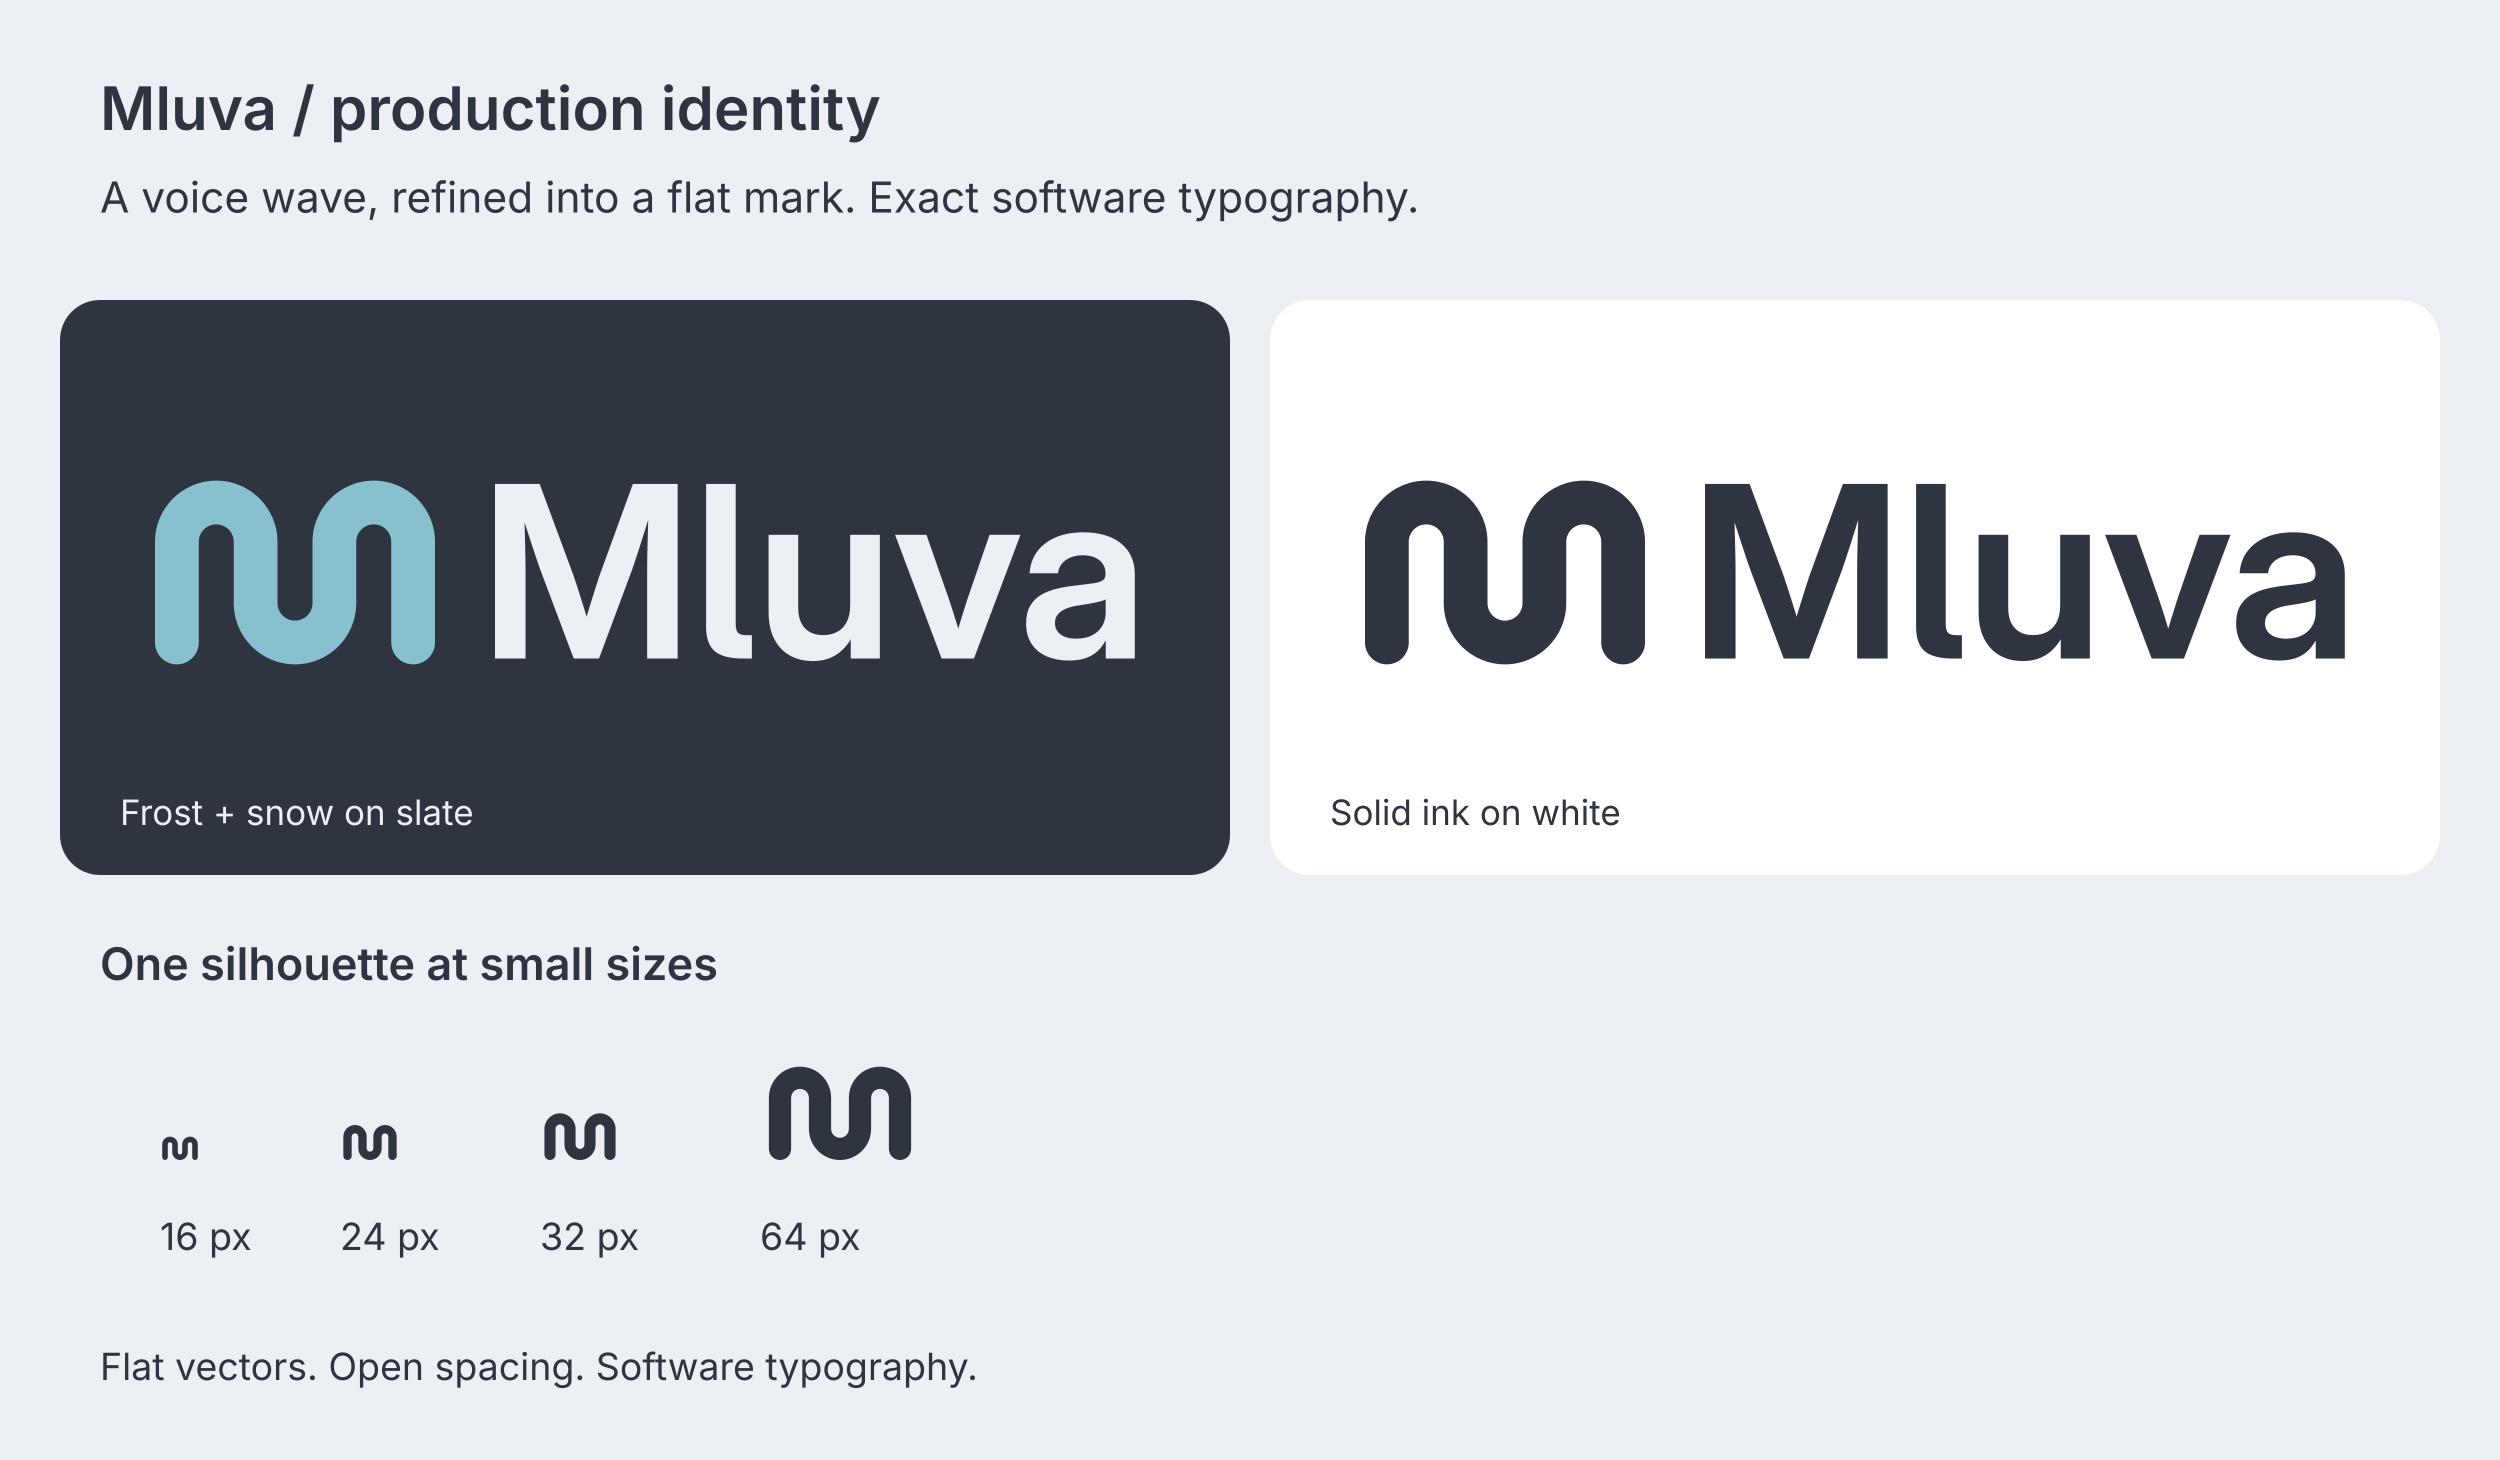
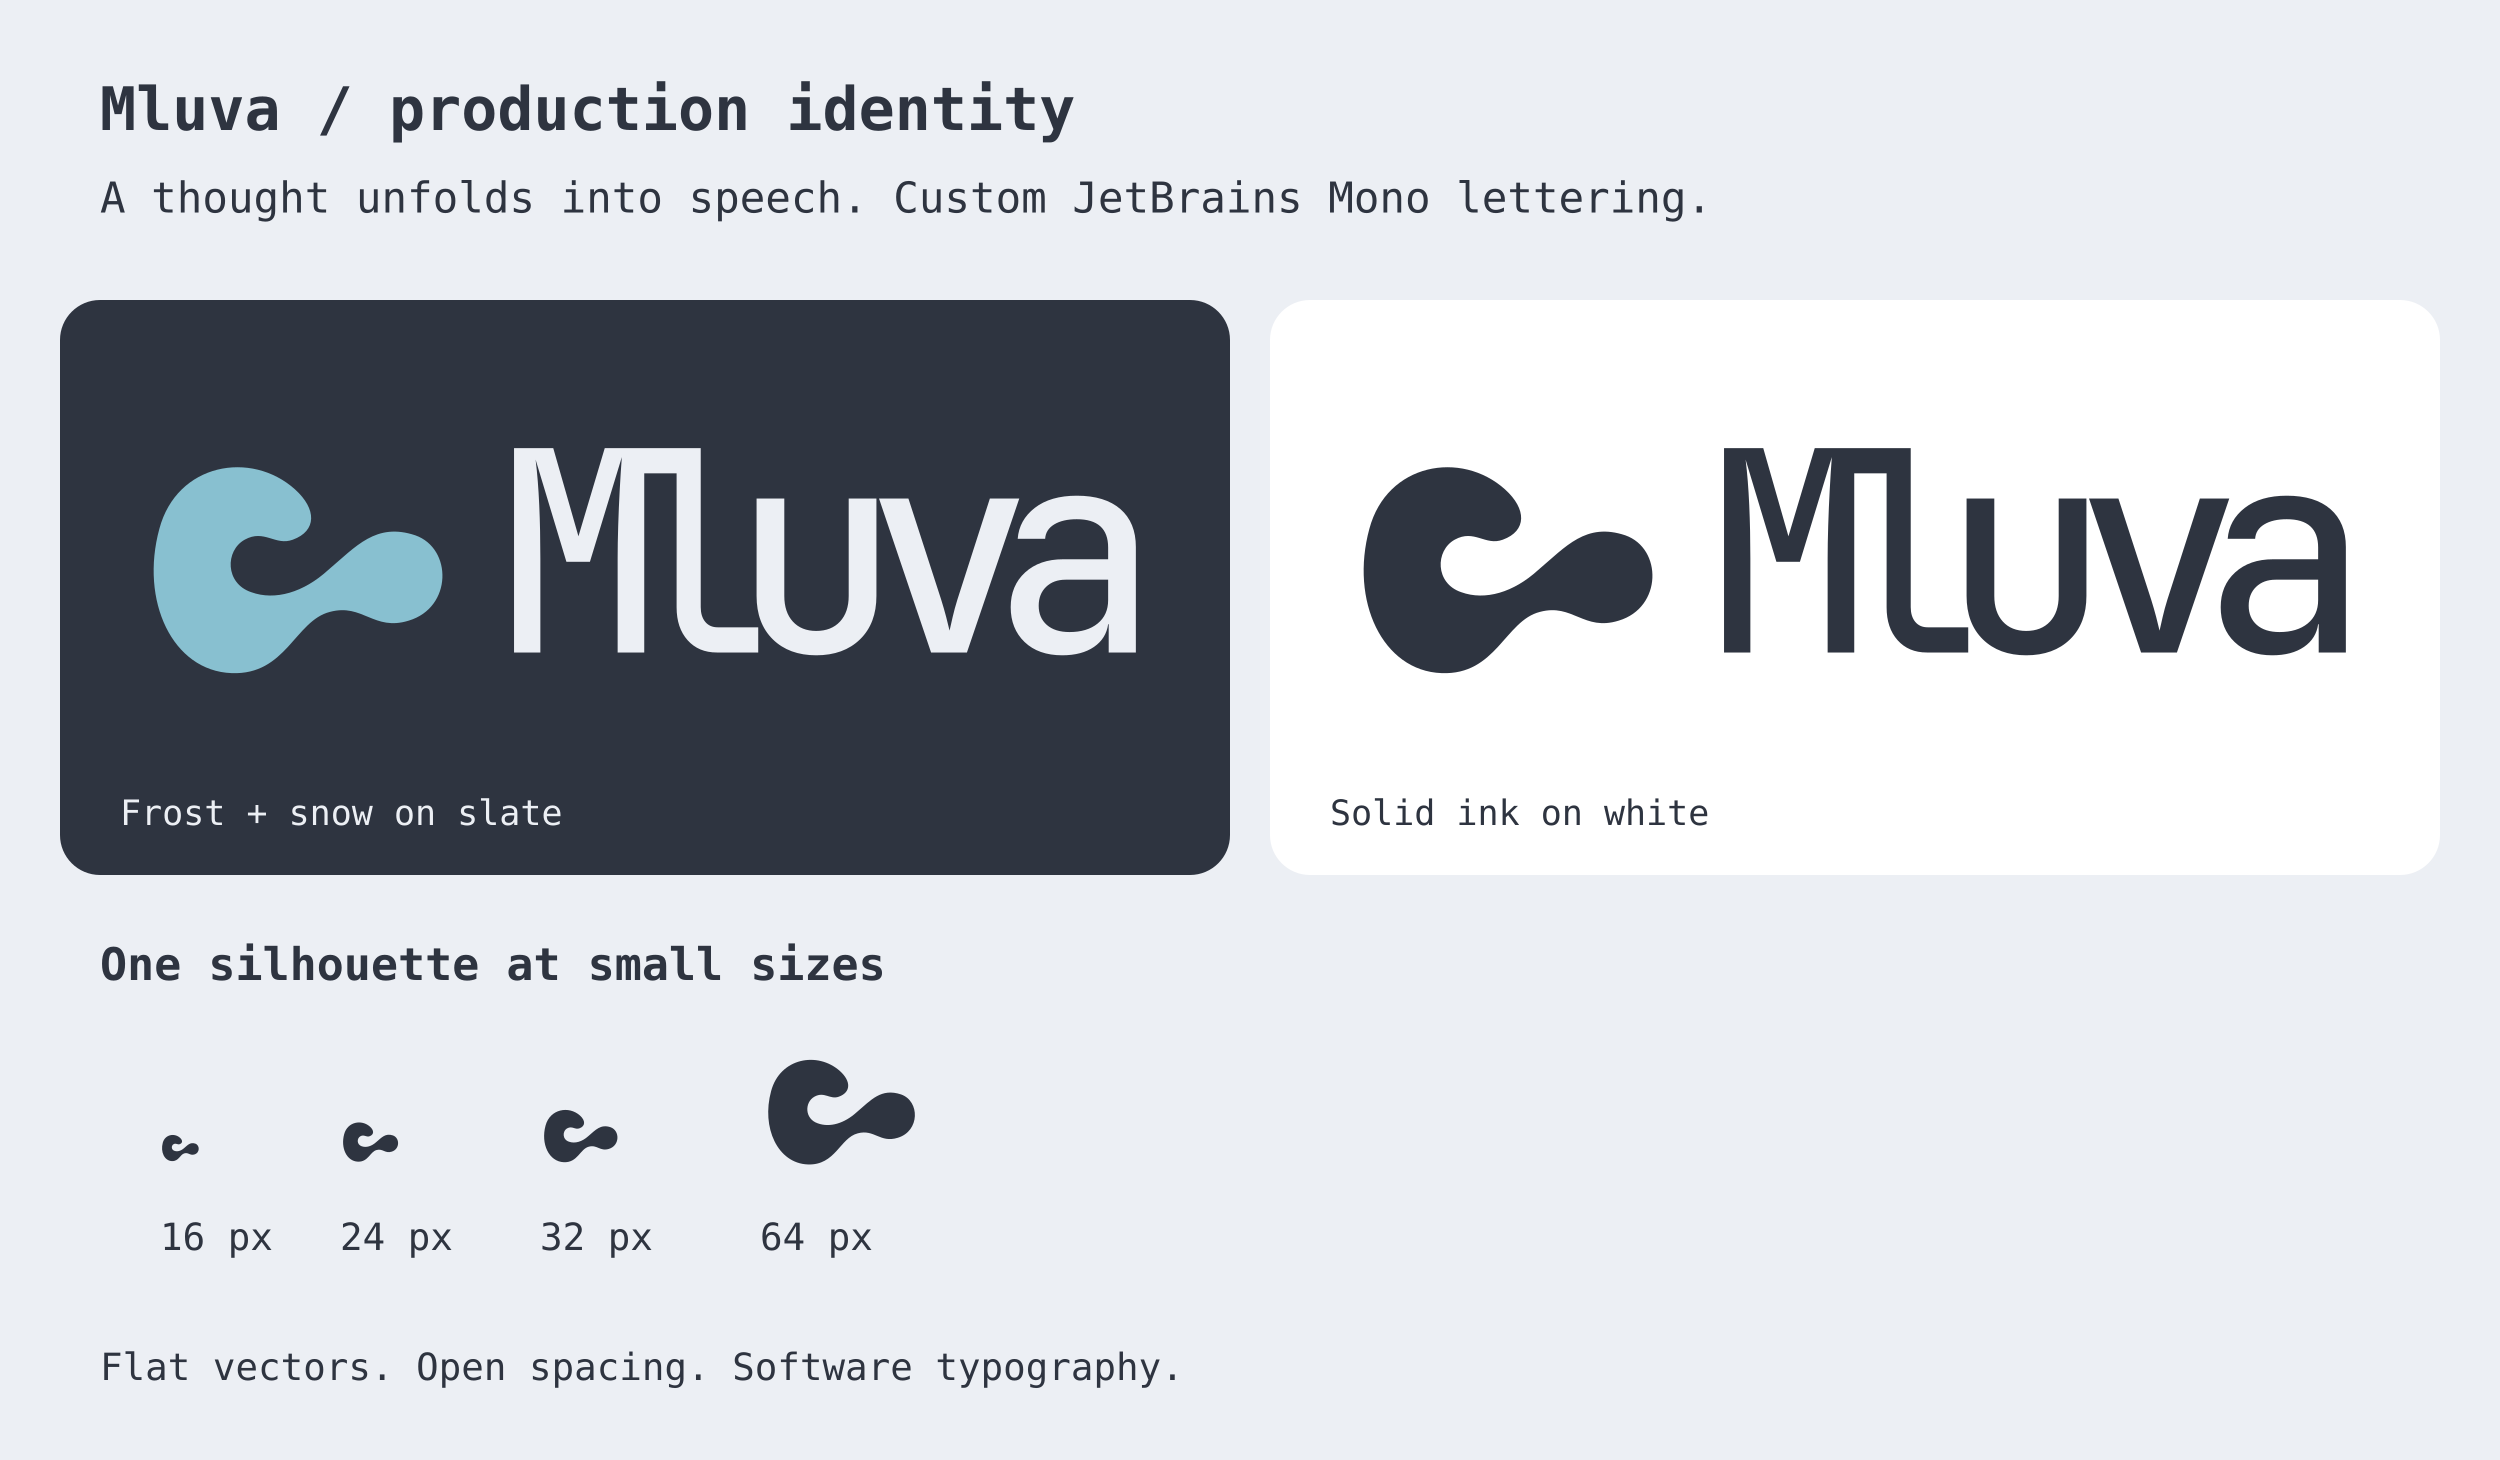
<svg xmlns="http://www.w3.org/2000/svg" width="1000" height="584" viewBox="0 0 1000 584" role="img" aria-labelledby="title description">
  <rect width="1000" height="584" fill="#ECEFF4" />
-   <g font-family="Adwaita Sans, Inter, Noto Sans, sans-serif" fill="#2E3440">
+   <g font-family="JetBrains Mono, monospace" fill="#2E3440">
    <text x="40" y="52" font-size="24" font-weight="600">Mluva / production identity</text>
-     <text x="40" y="85" font-size="17">A voice wave, refined into a flat mark. Exact software typography.</text>
+     <text x="40" y="85" font-size="17">A thought unfolds into speech. Custom JetBrains Mono lettering.</text>
    <rect x="24" y="120" width="468" height="230" rx="16" fill="#2E3440" />
    <rect x="508" y="120" width="468" height="230" rx="16" fill="#FFFFFF" />
    <g transform="translate(46 165)">
-       <path transform="translate(9 13.25) scale(.875)" fill="#88C0D0" d="M8 90V44a28 28 0 0 1 56 0v28a8 8 0 0 0 16 0V44a28 28 0 0 1 56 0v46a10 10 0 0 1-20 0V44a8 8 0 0 0-16 0v28a28 28 0 0 1-56 0V44a8 8 0 0 0-16 0v46a10 10 0 0 1-20 0Z" />
-       <path transform="translate(152 28.578)" fill="#ECEFF4" d="M0 69.844L0 0L17.844 0L31.438 36.719C31.895 38.043 32.43 39.664 33.047 41.578C33.66 43.484 34.297 45.484 34.953 47.578C35.609 49.664 36.223 51.648 36.797 53.531C37.367 55.418 37.828 56.984 38.172 58.234L35.141 58.234C35.484 56.984 35.938 55.418 36.5 53.531C37.062 51.648 37.664 49.664 38.312 47.578C38.957 45.484 39.586 43.484 40.203 41.578C40.816 39.664 41.344 38.043 41.781 36.719L55.156 0L73.047 0L73.047 69.844L60.859 69.844L60.859 34.203C60.859 32.672 60.875 30.902 60.906 28.891C60.945 26.883 61 24.758 61.062 22.516C61.133 20.277 61.195 18.012 61.25 15.719C61.312 13.43 61.352 11.242 61.375 9.156L62.906 9.156C62.176 11.523 61.43 13.914 60.672 16.328C59.91 18.746 59.176 21.074 58.469 23.312C57.758 25.543 57.098 27.59 56.484 29.453C55.879 31.309 55.348 32.891 54.891 34.203L41.594 69.844L31.484 69.844L18.078 34.203C17.617 32.891 17.07 31.309 16.438 29.453C15.812 27.59 15.133 25.543 14.406 23.312C13.688 21.074 12.93 18.746 12.141 16.328C11.359 13.914 10.578 11.523 9.797 9.156L11.703 9.156C11.742 11.242 11.785 13.43 11.828 15.719C11.879 18.012 11.938 20.277 12 22.516C12.07 24.758 12.125 26.883 12.156 28.891C12.195 30.902 12.219 32.672 12.219 34.203L12.219 69.844ZM99.312 69.844C94.031 69.844 90.227 68.871 87.906 66.922C85.594 64.965 84.438 61.727 84.438 57.203L84.438 0L96.281 0L96.281 56.016C96.281 57.746 96.602 58.93 97.25 59.562C97.895 60.188 99.066 60.5 100.766 60.5C101.055 60.5 101.391 60.5 101.766 60.5C102.148 60.5 102.477 60.5 102.75 60.5L102.75 69.844C102.176 69.844 101.602 69.844 101.031 69.844C100.457 69.844 99.883 69.844 99.312 69.844ZM127.078 70.844C123.641 70.844 120.586 70.098 117.922 68.609C115.266 67.109 113.188 64.902 111.688 61.984C110.188 59.07 109.438 55.496 109.438 51.266L109.438 20.344L121.281 20.344L121.281 49.391C121.281 53.016 122.156 55.773 123.906 57.656C125.664 59.531 128.117 60.469 131.266 60.469C133.336 60.469 135.188 60.047 136.812 59.203C138.445 58.359 139.734 57.043 140.672 55.25C141.609 53.449 142.078 51.141 142.078 48.328L142.078 20.344L153.938 20.344L153.938 69.844L142.297 69.844L142.297 57.25L144.609 57.25C143.016 61.648 140.77 65.012 137.875 67.344C134.988 69.68 131.391 70.844 127.078 70.844ZM178.656 69.844L160.031 20.344L172.578 20.344L181.594 46.141C182.52 48.883 183.398 51.621 184.234 54.359C185.078 57.09 185.91 59.82 186.734 62.547L183.891 62.547C184.711 59.82 185.535 57.09 186.359 54.359C187.18 51.621 188.039 48.883 188.938 46.141L197.812 20.344L210.188 20.344L191.578 69.844ZM229.562 70.641C226.27 70.641 223.336 70.094 220.766 69C218.191 67.898 216.16 66.242 214.672 64.031C213.191 61.824 212.453 59.078 212.453 55.797C212.453 52.977 212.977 50.648 214.031 48.812C215.094 46.98 216.531 45.516 218.344 44.422C220.156 43.328 222.234 42.5 224.578 41.938C226.922 41.367 229.359 40.945 231.891 40.672C234.961 40.328 237.395 40.027 239.188 39.766C240.988 39.508 242.273 39.117 243.047 38.594C243.816 38.074 244.203 37.25 244.203 36.125L244.203 35.75C244.203 34.336 243.844 33.086 243.125 32C242.406 30.918 241.367 30.07 240.016 29.453C238.672 28.84 237.051 28.531 235.156 28.531C233.25 28.531 231.57 28.84 230.125 29.453C228.676 30.07 227.523 30.918 226.672 32C225.828 33.074 225.344 34.32 225.219 35.734L213.844 35.734C214.051 32.445 215.039 29.574 216.812 27.125C218.582 24.68 221.047 22.773 224.203 21.406C227.359 20.031 231.098 19.344 235.422 19.344C238.629 19.344 241.504 19.734 244.047 20.516C246.586 21.289 248.738 22.402 250.5 23.859C252.27 25.32 253.613 27.078 254.531 29.141C255.457 31.203 255.922 33.523 255.922 36.094L255.922 69.844L244.297 69.844L244.297 62.844L244.109 62.844C243.336 64.312 242.328 65.641 241.078 66.828C239.836 68.008 238.281 68.938 236.406 69.625C234.531 70.301 232.25 70.641 229.562 70.641ZM232.469 61.891C235.039 61.891 237.203 61.422 238.953 60.484C240.711 59.547 242.035 58.297 242.922 56.734C243.816 55.172 244.266 53.438 244.266 51.531L244.266 46.156C243.898 46.398 243.359 46.625 242.641 46.844C241.922 47.055 241.066 47.262 240.078 47.469C239.098 47.668 238.035 47.859 236.891 48.047C235.742 48.234 234.562 48.418 233.344 48.594C231.664 48.836 230.113 49.23 228.688 49.781C227.27 50.324 226.129 51.07 225.266 52.016C224.41 52.965 223.984 54.188 223.984 55.688C223.984 56.969 224.332 58.078 225.031 59.016C225.727 59.945 226.711 60.656 227.984 61.156C229.254 61.648 230.75 61.891 232.469 61.891Z" />
+       <path transform="translate(9 13.25) scale(.875)" fill="#88C0D0" d="M72 20C52 2 18 8 10 38C1 71 16 103 43 104C68 105 72 80 88 76C103 72 108 85 124 80C144 74 144 47 127 41C109 35 100 46 87 57C76 67 63 71 52 67C40 63 40 48 49 43C58 38 63 46 71 43C82 39 82 29 72 20Z" />
+       <path transform="translate(152 16)" fill="#ECEFF4" d="M7.616 80.0V-1.76H23.296L33.376 33.52L43.904 -1.76H59.696V80.0H49.056V42.48Q49.056 36.544 49.28 29.32Q49.504 22.096 49.896 14.872Q50.288 7.648 50.736 1.824L37.968 43.712H28.56L16.24 2.832Q17.248 11.008 17.696 21.032Q18.144 31.056 18.144 42.48V80.0ZM88.722 80.0Q81.414 80.0 77.029 75.072Q72.644 70.144 72.644 61.968V8.32H54.326V-1.76H82.291V61.856Q82.291 65.552 84.094 67.736Q85.896 69.92 89.014 69.92H105.287V80.0ZM128.488 81.12Q117.624 81.12 111.128 74.736Q104.632 68.352 104.632 57.376V18.4H115.72V57.376Q115.72 63.872 119.136 67.624Q122.552 71.376 128.488 71.376Q134.536 71.376 138.008 67.624Q141.48 63.872 141.48 57.376V18.4H152.568V57.376Q152.568 68.352 146.016 74.736Q139.464 81.12 128.488 81.12ZM174.432 80.0 153.6 18.4H165.36L178.464 58.832Q179.584 62.416 180.48 65.832Q181.376 69.248 181.824 71.264Q182.272 69.248 183.056 65.832Q183.84 62.416 184.96 58.832L197.952 18.4H209.712L188.768 80.0ZM226.888 81.12Q217.368 81.12 211.824 75.8Q206.28 70.48 206.28 61.856Q206.28 53.232 212.048 47.968Q217.816 42.704 227.224 42.704H245.256V38.0Q245.256 26.688 232.712 26.688Q227.112 26.688 223.696 28.76Q220.28 30.832 220.056 34.528H209.08Q209.64 27.024 215.912 22.152Q222.184 17.28 232.712 17.28Q244.024 17.28 250.184 22.656Q256.344 28.032 256.344 37.776V80.0H245.48V68.688H245.256Q244.472 74.4 239.6 77.76Q234.728 81.12 226.888 81.12ZM229.8 71.824Q236.856 71.824 241.056 68.408Q245.256 64.992 245.256 59.056V50.88H228.232Q223.416 50.88 220.448 53.736Q217.48 56.592 217.48 61.296Q217.48 66.112 220.728 68.968Q223.976 71.824 229.8 71.824Z" />
    </g>
    <g transform="translate(530 165)">
-       <path transform="translate(9 13.25) scale(.875)" fill="#2E3440" d="M8 90V44a28 28 0 0 1 56 0v28a8 8 0 0 0 16 0V44a28 28 0 0 1 56 0v46a10 10 0 0 1-20 0V44a8 8 0 0 0-16 0v28a28 28 0 0 1-56 0V44a8 8 0 0 0-16 0v46a10 10 0 0 1-20 0Z" />
-       <path transform="translate(152 28.578)" fill="#2E3440" d="M0 69.844L0 0L17.844 0L31.438 36.719C31.895 38.043 32.43 39.664 33.047 41.578C33.66 43.484 34.297 45.484 34.953 47.578C35.609 49.664 36.223 51.648 36.797 53.531C37.367 55.418 37.828 56.984 38.172 58.234L35.141 58.234C35.484 56.984 35.938 55.418 36.5 53.531C37.062 51.648 37.664 49.664 38.312 47.578C38.957 45.484 39.586 43.484 40.203 41.578C40.816 39.664 41.344 38.043 41.781 36.719L55.156 0L73.047 0L73.047 69.844L60.859 69.844L60.859 34.203C60.859 32.672 60.875 30.902 60.906 28.891C60.945 26.883 61 24.758 61.062 22.516C61.133 20.277 61.195 18.012 61.25 15.719C61.312 13.43 61.352 11.242 61.375 9.156L62.906 9.156C62.176 11.523 61.43 13.914 60.672 16.328C59.91 18.746 59.176 21.074 58.469 23.312C57.758 25.543 57.098 27.59 56.484 29.453C55.879 31.309 55.348 32.891 54.891 34.203L41.594 69.844L31.484 69.844L18.078 34.203C17.617 32.891 17.07 31.309 16.438 29.453C15.812 27.59 15.133 25.543 14.406 23.312C13.688 21.074 12.93 18.746 12.141 16.328C11.359 13.914 10.578 11.523 9.797 9.156L11.703 9.156C11.742 11.242 11.785 13.43 11.828 15.719C11.879 18.012 11.938 20.277 12 22.516C12.07 24.758 12.125 26.883 12.156 28.891C12.195 30.902 12.219 32.672 12.219 34.203L12.219 69.844ZM99.312 69.844C94.031 69.844 90.227 68.871 87.906 66.922C85.594 64.965 84.438 61.727 84.438 57.203L84.438 0L96.281 0L96.281 56.016C96.281 57.746 96.602 58.93 97.25 59.562C97.895 60.188 99.066 60.5 100.766 60.5C101.055 60.5 101.391 60.5 101.766 60.5C102.148 60.5 102.477 60.5 102.75 60.5L102.75 69.844C102.176 69.844 101.602 69.844 101.031 69.844C100.457 69.844 99.883 69.844 99.312 69.844ZM127.078 70.844C123.641 70.844 120.586 70.098 117.922 68.609C115.266 67.109 113.188 64.902 111.688 61.984C110.188 59.07 109.438 55.496 109.438 51.266L109.438 20.344L121.281 20.344L121.281 49.391C121.281 53.016 122.156 55.773 123.906 57.656C125.664 59.531 128.117 60.469 131.266 60.469C133.336 60.469 135.188 60.047 136.812 59.203C138.445 58.359 139.734 57.043 140.672 55.25C141.609 53.449 142.078 51.141 142.078 48.328L142.078 20.344L153.938 20.344L153.938 69.844L142.297 69.844L142.297 57.25L144.609 57.25C143.016 61.648 140.77 65.012 137.875 67.344C134.988 69.68 131.391 70.844 127.078 70.844ZM178.656 69.844L160.031 20.344L172.578 20.344L181.594 46.141C182.52 48.883 183.398 51.621 184.234 54.359C185.078 57.09 185.91 59.82 186.734 62.547L183.891 62.547C184.711 59.82 185.535 57.09 186.359 54.359C187.18 51.621 188.039 48.883 188.938 46.141L197.812 20.344L210.188 20.344L191.578 69.844ZM229.562 70.641C226.27 70.641 223.336 70.094 220.766 69C218.191 67.898 216.16 66.242 214.672 64.031C213.191 61.824 212.453 59.078 212.453 55.797C212.453 52.977 212.977 50.648 214.031 48.812C215.094 46.98 216.531 45.516 218.344 44.422C220.156 43.328 222.234 42.5 224.578 41.938C226.922 41.367 229.359 40.945 231.891 40.672C234.961 40.328 237.395 40.027 239.188 39.766C240.988 39.508 242.273 39.117 243.047 38.594C243.816 38.074 244.203 37.25 244.203 36.125L244.203 35.75C244.203 34.336 243.844 33.086 243.125 32C242.406 30.918 241.367 30.07 240.016 29.453C238.672 28.84 237.051 28.531 235.156 28.531C233.25 28.531 231.57 28.84 230.125 29.453C228.676 30.07 227.523 30.918 226.672 32C225.828 33.074 225.344 34.32 225.219 35.734L213.844 35.734C214.051 32.445 215.039 29.574 216.812 27.125C218.582 24.68 221.047 22.773 224.203 21.406C227.359 20.031 231.098 19.344 235.422 19.344C238.629 19.344 241.504 19.734 244.047 20.516C246.586 21.289 248.738 22.402 250.5 23.859C252.27 25.32 253.613 27.078 254.531 29.141C255.457 31.203 255.922 33.523 255.922 36.094L255.922 69.844L244.297 69.844L244.297 62.844L244.109 62.844C243.336 64.312 242.328 65.641 241.078 66.828C239.836 68.008 238.281 68.938 236.406 69.625C234.531 70.301 232.25 70.641 229.562 70.641ZM232.469 61.891C235.039 61.891 237.203 61.422 238.953 60.484C240.711 59.547 242.035 58.297 242.922 56.734C243.816 55.172 244.266 53.438 244.266 51.531L244.266 46.156C243.898 46.398 243.359 46.625 242.641 46.844C241.922 47.055 241.066 47.262 240.078 47.469C239.098 47.668 238.035 47.859 236.891 48.047C235.742 48.234 234.562 48.418 233.344 48.594C231.664 48.836 230.113 49.23 228.688 49.781C227.27 50.324 226.129 51.07 225.266 52.016C224.41 52.965 223.984 54.188 223.984 55.688C223.984 56.969 224.332 58.078 225.031 59.016C225.727 59.945 226.711 60.656 227.984 61.156C229.254 61.648 230.75 61.891 232.469 61.891Z" />
+       <path transform="translate(9 13.25) scale(.875)" fill="#2E3440" d="M72 20C52 2 18 8 10 38C1 71 16 103 43 104C68 105 72 80 88 76C103 72 108 85 124 80C144 74 144 47 127 41C109 35 100 46 87 57C76 67 63 71 52 67C40 63 40 48 49 43C58 38 63 46 71 43C82 39 82 29 72 20Z" />
+       <path transform="translate(152 16)" fill="#2E3440" d="M7.616 80.0V-1.76H23.296L33.376 33.52L43.904 -1.76H59.696V80.0H49.056V42.48Q49.056 36.544 49.28 29.32Q49.504 22.096 49.896 14.872Q50.288 7.648 50.736 1.824L37.968 43.712H28.56L16.24 2.832Q17.248 11.008 17.696 21.032Q18.144 31.056 18.144 42.48V80.0ZM88.722 80.0Q81.414 80.0 77.029 75.072Q72.644 70.144 72.644 61.968V8.32H54.326V-1.76H82.291V61.856Q82.291 65.552 84.094 67.736Q85.896 69.92 89.014 69.92H105.287V80.0ZM128.488 81.12Q117.624 81.12 111.128 74.736Q104.632 68.352 104.632 57.376V18.4H115.72V57.376Q115.72 63.872 119.136 67.624Q122.552 71.376 128.488 71.376Q134.536 71.376 138.008 67.624Q141.48 63.872 141.48 57.376V18.4H152.568V57.376Q152.568 68.352 146.016 74.736Q139.464 81.12 128.488 81.12ZM174.432 80.0 153.6 18.4H165.36L178.464 58.832Q179.584 62.416 180.48 65.832Q181.376 69.248 181.824 71.264Q182.272 69.248 183.056 65.832Q183.84 62.416 184.96 58.832L197.952 18.4H209.712L188.768 80.0ZM226.888 81.12Q217.368 81.12 211.824 75.8Q206.28 70.48 206.28 61.856Q206.28 53.232 212.048 47.968Q217.816 42.704 227.224 42.704H245.256V38.0Q245.256 26.688 232.712 26.688Q227.112 26.688 223.696 28.76Q220.28 30.832 220.056 34.528H209.08Q209.64 27.024 215.912 22.152Q222.184 17.28 232.712 17.28Q244.024 17.28 250.184 22.656Q256.344 28.032 256.344 37.776V80.0H245.48V68.688H245.256Q244.472 74.4 239.6 77.76Q234.728 81.12 226.888 81.12ZM229.8 71.824Q236.856 71.824 241.056 68.408Q245.256 64.992 245.256 59.056V50.88H228.232Q223.416 50.88 220.448 53.736Q217.48 56.592 217.48 61.296Q217.48 66.112 220.728 68.968Q223.976 71.824 229.8 71.824Z" />
    </g>
    <text x="48" y="330" font-size="14" fill="#ECEFF4">Frost + snow on slate</text>
    <text x="532" y="330" font-size="14">Solid ink on white</text>
    <text x="40" y="392" font-size="18" font-weight="600">One silhouette at small sizes</text>
-     <path transform="translate(64 452.8889) scale(0.1111111)" fill="#2E3440" d="M8 90V44a28 28 0 0 1 56 0v28a8 8 0 0 0 16 0V44a28 28 0 0 1 56 0v46a10 10 0 0 1-20 0V44a8 8 0 0 0-16 0v28a28 28 0 0 1-56 0V44a8 8 0 0 0-16 0v46a10 10 0 0 1-20 0Z" />
+     <path transform="translate(64 452.8889) scale(0.1111111)" fill="#2E3440" d="M72 20C52 2 18 8 10 38C1 71 16 103 43 104C68 105 72 80 88 76C103 72 108 85 124 80C144 74 144 47 127 41C109 35 100 46 87 57C76 67 63 71 52 67C40 63 40 48 49 43C58 38 63 46 71 43C82 39 82 29 72 20Z" />
    <text x="64" y="500" font-size="15">16 px</text>
-     <path transform="translate(136 447.3333) scale(0.1666667)" fill="#2E3440" d="M8 90V44a28 28 0 0 1 56 0v28a8 8 0 0 0 16 0V44a28 28 0 0 1 56 0v46a10 10 0 0 1-20 0V44a8 8 0 0 0-16 0v28a28 28 0 0 1-56 0V44a8 8 0 0 0-16 0v46a10 10 0 0 1-20 0Z" />
+     <path transform="translate(136 447.3333) scale(0.1666667)" fill="#2E3440" d="M72 20C52 2 18 8 10 38C1 71 16 103 43 104C68 105 72 80 88 76C103 72 108 85 124 80C144 74 144 47 127 41C109 35 100 46 87 57C76 67 63 71 52 67C40 63 40 48 49 43C58 38 63 46 71 43C82 39 82 29 72 20Z" />
    <text x="136" y="500" font-size="15">24 px</text>
-     <path transform="translate(216 441.7778) scale(0.2222222)" fill="#2E3440" d="M8 90V44a28 28 0 0 1 56 0v28a8 8 0 0 0 16 0V44a28 28 0 0 1 56 0v46a10 10 0 0 1-20 0V44a8 8 0 0 0-16 0v28a28 28 0 0 1-56 0V44a8 8 0 0 0-16 0v46a10 10 0 0 1-20 0Z" />
+     <path transform="translate(216 441.7778) scale(0.2222222)" fill="#2E3440" d="M72 20C52 2 18 8 10 38C1 71 16 103 43 104C68 105 72 80 88 76C103 72 108 85 124 80C144 74 144 47 127 41C109 35 100 46 87 57C76 67 63 71 52 67C40 63 40 48 49 43C58 38 63 46 71 43C82 39 82 29 72 20Z" />
    <text x="216" y="500" font-size="15">32 px</text>
-     <path transform="translate(304 419.5556) scale(0.4444444)" fill="#2E3440" d="M8 90V44a28 28 0 0 1 56 0v28a8 8 0 0 0 16 0V44a28 28 0 0 1 56 0v46a10 10 0 0 1-20 0V44a8 8 0 0 0-16 0v28a28 28 0 0 1-56 0V44a8 8 0 0 0-16 0v46a10 10 0 0 1-20 0Z" />
+     <path transform="translate(304 419.5556) scale(0.4444444)" fill="#2E3440" d="M72 20C52 2 18 8 10 38C1 71 16 103 43 104C68 105 72 80 88 76C103 72 108 85 124 80C144 74 144 47 127 41C109 35 100 46 87 57C76 67 63 71 52 67C40 63 40 48 49 43C58 38 63 46 71 43C82 39 82 29 72 20Z" />
    <text x="304" y="500" font-size="15">64 px</text>
    <text x="40" y="552" font-size="15">Flat vectors. Open spacing. Software typography.</text>
  </g>
</svg>
